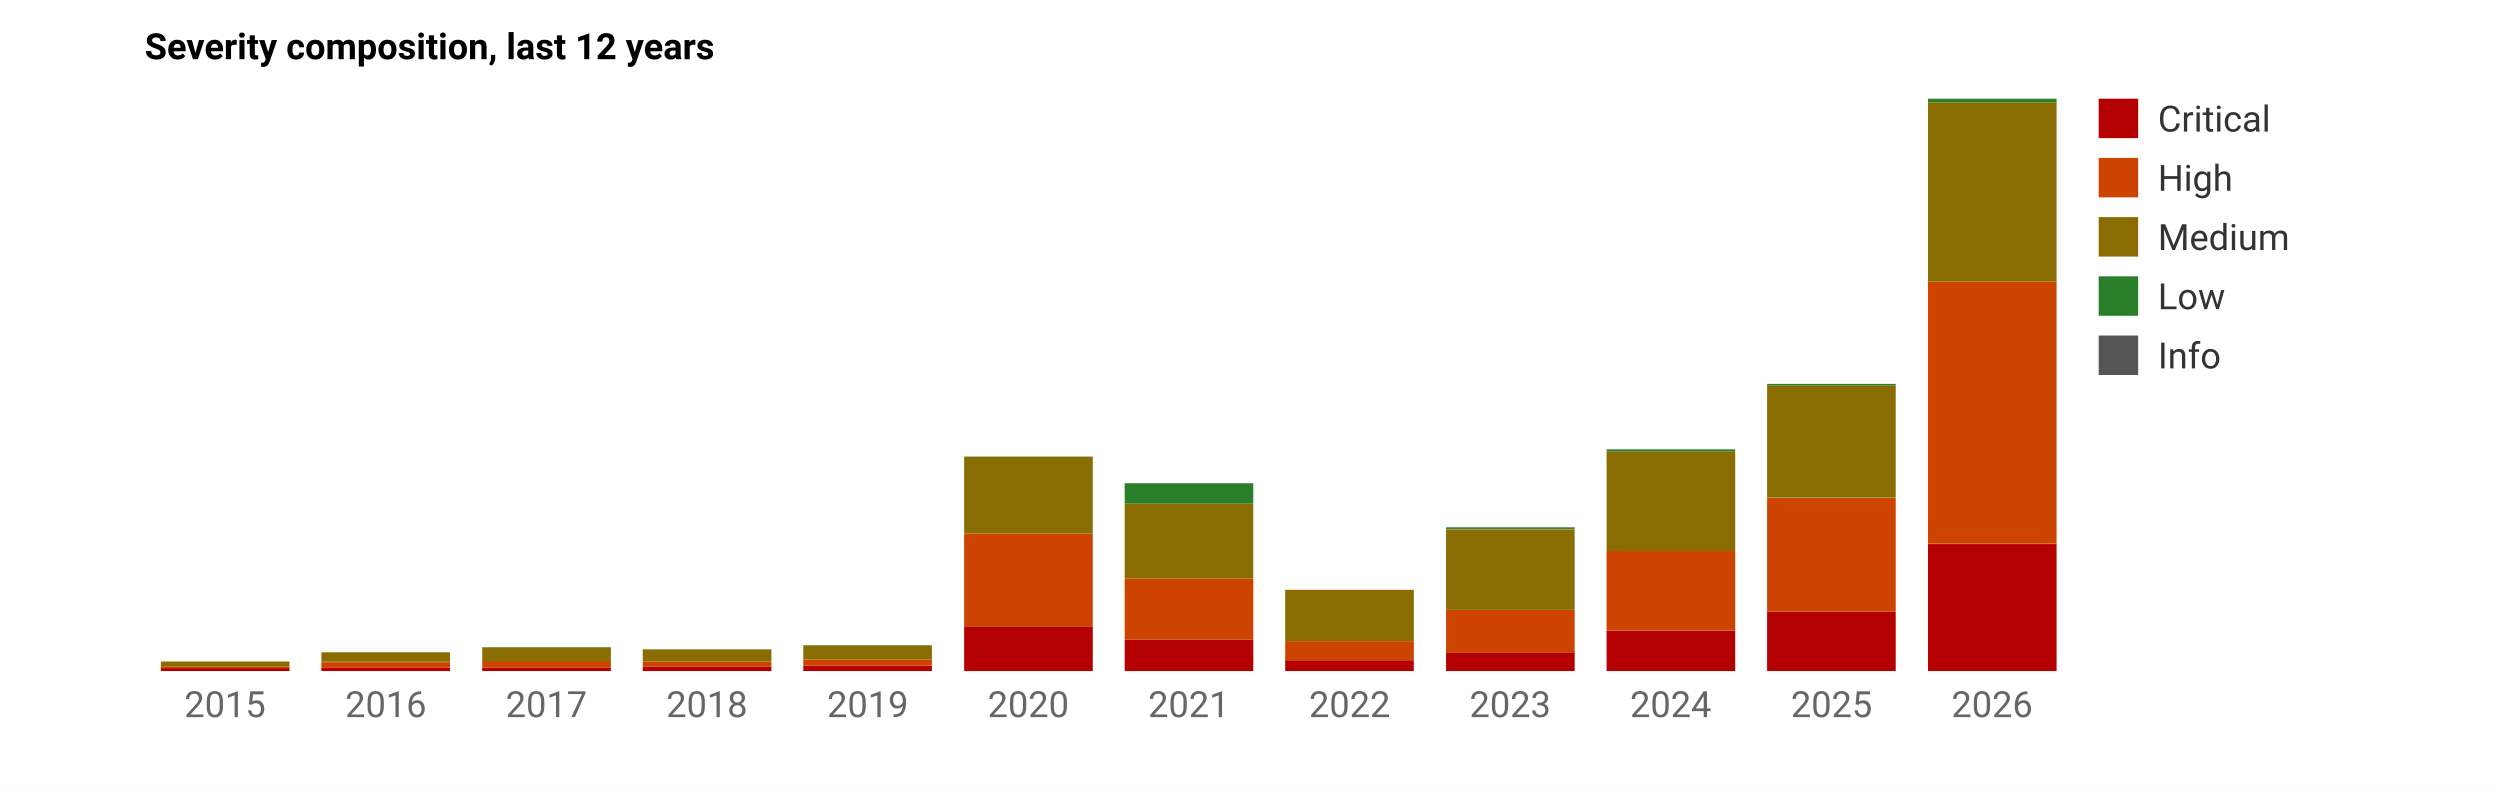
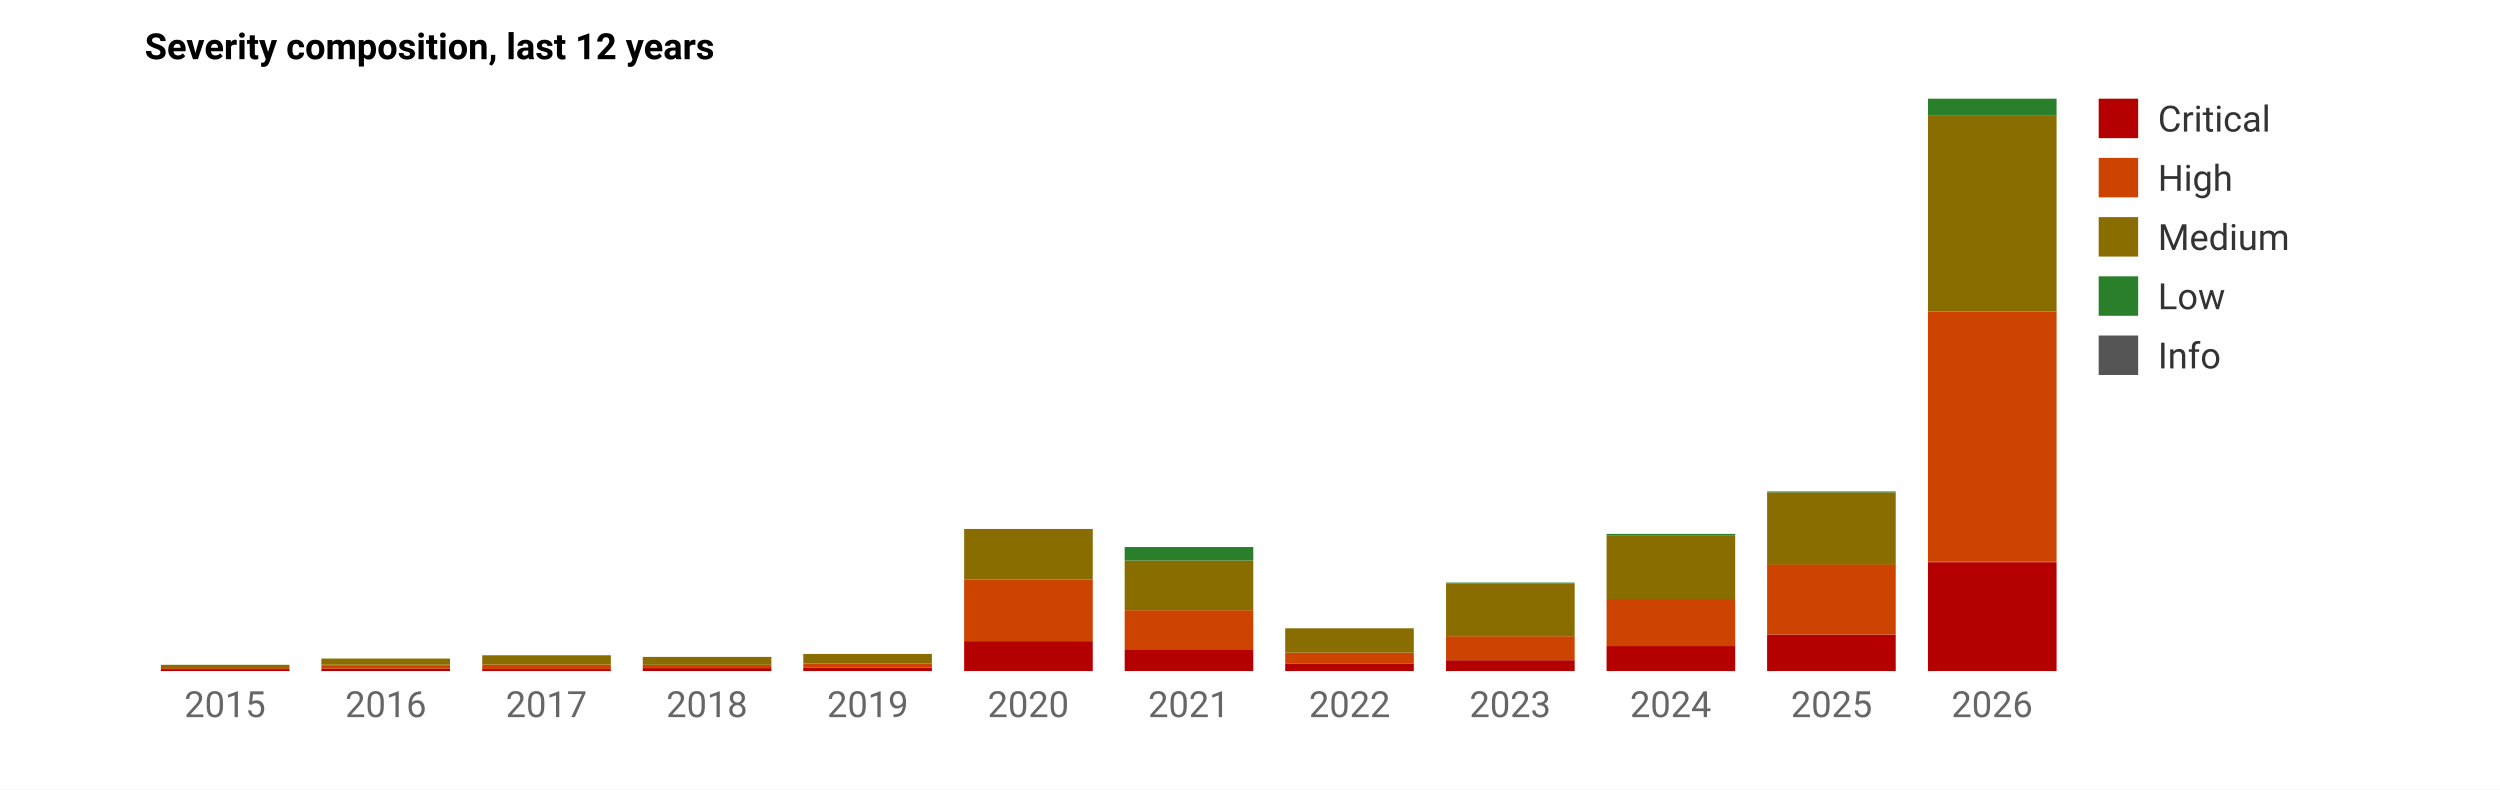
<svg xmlns="http://www.w3.org/2000/svg" viewBox="0 0 760 240" role="img" aria-label="Severity composition per year" font-family="system-ui,-apple-system,Segoe UI,Roboto,sans-serif" font-size="11">
  <rect x="0" y="0" width="100%" height="100%" fill="white" />
  <text x="44" y="18" font-weight="600">Severity composition, last 12 years</text>
-   <rect x="48.9" y="203.1" width="39.1" height="0.9" fill="#b40000" />
-   <rect x="48.9" y="202.7" width="39.1" height="0.4" fill="#cc4400" />
-   <rect x="48.9" y="201.1" width="39.1" height="1.6" fill="#8a6d00" />
+   <rect x="48.9" y="203.4" width="39.1" height="0.6" fill="#b40000" />
+   <rect x="48.9" y="203.1" width="39.1" height="0.3" fill="#cc4400" />
+   <rect x="48.9" y="202.1" width="39.1" height="1.0" fill="#8a6d00" />
  <text x="68.4" y="218" text-anchor="middle" fill="#666">2015</text>
-   <rect x="97.7" y="202.9" width="39.1" height="1.1" fill="#b40000" />
-   <rect x="97.7" y="201.3" width="39.1" height="1.6" fill="#cc4400" />
-   <rect x="97.7" y="198.3" width="39.1" height="2.9" fill="#8a6d00" />
+   <rect x="97.7" y="203.3" width="39.1" height="0.7" fill="#b40000" />
+   <rect x="97.7" y="202.2" width="39.1" height="1.1" fill="#cc4400" />
+   <rect x="97.7" y="200.2" width="39.1" height="1.9" fill="#8a6d00" />
  <text x="117.3" y="218" text-anchor="middle" fill="#666">2016</text>
-   <rect x="146.6" y="203.0" width="39.1" height="1.0" fill="#b40000" />
-   <rect x="146.6" y="200.9" width="39.1" height="2.1" fill="#cc4400" />
-   <rect x="146.6" y="196.8" width="39.1" height="4.2" fill="#8a6d00" />
-   <rect x="146.6" y="196.7" width="39.1" height="0.1" fill="#2a7f2a" />
+   <rect x="146.6" y="203.4" width="39.1" height="0.6" fill="#b40000" />
+   <rect x="146.6" y="202.0" width="39.1" height="1.4" fill="#cc4400" />
+   <rect x="146.6" y="199.2" width="39.1" height="2.8" fill="#8a6d00" />
+   <rect x="146.6" y="199.2" width="39.1" height="0.0" fill="#2a7f2a" />
  <text x="166.1" y="218" text-anchor="middle" fill="#666">2017</text>
-   <rect x="195.4" y="202.6" width="39.1" height="1.4" fill="#b40000" />
-   <rect x="195.4" y="201.1" width="39.1" height="1.5" fill="#cc4400" />
-   <rect x="195.4" y="197.4" width="39.1" height="3.7" fill="#8a6d00" />
+   <rect x="195.4" y="203.1" width="39.1" height="0.9" fill="#b40000" />
+   <rect x="195.4" y="202.1" width="39.1" height="1.0" fill="#cc4400" />
+   <rect x="195.4" y="199.7" width="39.1" height="2.4" fill="#8a6d00" />
  <text x="214.9" y="218" text-anchor="middle" fill="#666">2018</text>
-   <rect x="244.2" y="202.3" width="39.1" height="1.7" fill="#b40000" />
-   <rect x="244.2" y="200.5" width="39.1" height="1.8" fill="#cc4400" />
-   <rect x="244.2" y="196.2" width="39.1" height="4.3" fill="#8a6d00" />
-   <rect x="244.2" y="196.1" width="39.1" height="0.1" fill="#2a7f2a" />
+   <rect x="244.2" y="202.9" width="39.1" height="1.1" fill="#b40000" />
+   <rect x="244.2" y="201.7" width="39.1" height="1.2" fill="#cc4400" />
+   <rect x="244.2" y="198.8" width="39.1" height="2.9" fill="#8a6d00" />
+   <rect x="244.2" y="198.8" width="39.1" height="0.0" fill="#2a7f2a" />
  <text x="263.8" y="218" text-anchor="middle" fill="#666">2019</text>
-   <rect x="293.1" y="190.4" width="39.1" height="13.6" fill="#b40000" />
-   <rect x="293.1" y="162.2" width="39.1" height="28.2" fill="#cc4400" />
-   <rect x="293.1" y="138.9" width="39.1" height="23.3" fill="#8a6d00" />
-   <rect x="293.1" y="138.8" width="39.1" height="0.1" fill="#2a7f2a" />
+   <rect x="293.1" y="194.9" width="39.1" height="9.1" fill="#b40000" />
+   <rect x="293.1" y="176.2" width="39.1" height="18.7" fill="#cc4400" />
+   <rect x="293.1" y="160.8" width="39.1" height="15.4" fill="#8a6d00" />
+   <rect x="293.1" y="160.8" width="39.1" height="0.0" fill="#2a7f2a" />
  <text x="312.6" y="218" text-anchor="middle" fill="#666">2020</text>
-   <rect x="341.9" y="194.4" width="39.1" height="9.6" fill="#b40000" />
-   <rect x="341.9" y="175.9" width="39.1" height="18.5" fill="#cc4400" />
-   <rect x="341.9" y="153.1" width="39.1" height="22.8" fill="#8a6d00" />
-   <rect x="341.9" y="146.9" width="39.1" height="6.2" fill="#2a7f2a" />
+   <rect x="341.9" y="197.6" width="39.1" height="6.4" fill="#b40000" />
+   <rect x="341.9" y="185.5" width="39.1" height="12.1" fill="#cc4400" />
+   <rect x="341.9" y="170.4" width="39.1" height="15.1" fill="#8a6d00" />
+   <rect x="341.9" y="166.3" width="39.1" height="4.1" fill="#2a7f2a" />
  <text x="361.4" y="218" text-anchor="middle" fill="#666">2021</text>
-   <rect x="390.7" y="200.7" width="39.1" height="3.3" fill="#b40000" />
-   <rect x="390.7" y="194.9" width="39.1" height="5.9" fill="#cc4400" />
-   <rect x="390.7" y="179.3" width="39.1" height="15.6" fill="#8a6d00" />
+   <rect x="390.7" y="201.8" width="39.1" height="2.2" fill="#b40000" />
+   <rect x="390.7" y="198.4" width="39.1" height="3.4" fill="#cc4400" />
+   <rect x="390.7" y="191.0" width="39.1" height="7.4" fill="#8a6d00" />
  <text x="410.3" y="218" text-anchor="middle" fill="#666">2022</text>
-   <rect x="439.6" y="198.3" width="39.1" height="5.7" fill="#b40000" />
-   <rect x="439.6" y="185.4" width="39.1" height="13.0" fill="#cc4400" />
-   <rect x="439.6" y="160.9" width="39.1" height="24.5" fill="#8a6d00" />
-   <rect x="439.6" y="160.3" width="39.1" height="0.5" fill="#2a7f2a" />
+   <rect x="439.6" y="200.7" width="39.1" height="3.3" fill="#b40000" />
+   <rect x="439.6" y="193.4" width="39.1" height="7.3" fill="#cc4400" />
+   <rect x="439.6" y="177.4" width="39.1" height="16.0" fill="#8a6d00" />
+   <rect x="439.6" y="177.1" width="39.1" height="0.3" fill="#2a7f2a" />
  <text x="459.1" y="218" text-anchor="middle" fill="#666">2023</text>
-   <rect x="488.4" y="191.7" width="39.1" height="12.3" fill="#b40000" />
-   <rect x="488.4" y="167.5" width="39.1" height="24.2" fill="#cc4400" />
-   <rect x="488.4" y="137.2" width="39.1" height="30.3" fill="#8a6d00" />
-   <rect x="488.4" y="136.6" width="39.1" height="0.6" fill="#2a7f2a" />
+   <rect x="488.4" y="196.4" width="39.1" height="7.6" fill="#b40000" />
+   <rect x="488.4" y="182.1" width="39.1" height="14.3" fill="#cc4400" />
+   <rect x="488.4" y="162.7" width="39.1" height="19.4" fill="#8a6d00" />
+   <rect x="488.4" y="162.3" width="39.1" height="0.4" fill="#2a7f2a" />
  <text x="507.9" y="218" text-anchor="middle" fill="#666">2024</text>
-   <rect x="537.2" y="185.9" width="39.1" height="18.1" fill="#b40000" />
-   <rect x="537.2" y="151.4" width="39.1" height="34.5" fill="#cc4400" />
-   <rect x="537.2" y="117.2" width="39.1" height="34.1" fill="#8a6d00" />
-   <rect x="537.2" y="116.7" width="39.1" height="0.5" fill="#2a7f2a" />
+   <rect x="537.2" y="192.9" width="39.1" height="11.1" fill="#b40000" />
+   <rect x="537.2" y="171.5" width="39.1" height="21.4" fill="#cc4400" />
+   <rect x="537.2" y="149.7" width="39.1" height="21.9" fill="#8a6d00" />
+   <rect x="537.2" y="149.4" width="39.1" height="0.3" fill="#2a7f2a" />
  <text x="556.8" y="218" text-anchor="middle" fill="#666">2025</text>
-   <rect x="586.1" y="165.4" width="39.1" height="38.6" fill="#b40000" />
-   <rect x="586.1" y="85.6" width="39.1" height="79.7" fill="#cc4400" />
-   <rect x="586.1" y="31.1" width="39.1" height="54.5" fill="#8a6d00" />
-   <rect x="586.1" y="30.0" width="39.1" height="1.1" fill="#2a7f2a" />
+   <rect x="586.1" y="170.9" width="39.1" height="33.1" fill="#b40000" />
+   <rect x="586.1" y="94.7" width="39.1" height="76.1" fill="#cc4400" />
+   <rect x="586.1" y="35.0" width="39.1" height="59.7" fill="#8a6d00" />
+   <rect x="586.1" y="30.0" width="39.1" height="5.0" fill="#2a7f2a" />
  <text x="605.6" y="218" text-anchor="middle" fill="#666">2026</text>
  <rect x="638" y="30" width="12" height="12" fill="#b40000" />
  <text x="656" y="40" fill="#333">Critical</text>
  <rect x="638" y="48" width="12" height="12" fill="#cc4400" />
  <text x="656" y="58" fill="#333">High</text>
  <rect x="638" y="66" width="12" height="12" fill="#8a6d00" />
  <text x="656" y="76" fill="#333">Medium</text>
  <rect x="638" y="84" width="12" height="12" fill="#2a7f2a" />
  <text x="656" y="94" fill="#333">Low</text>
  <rect x="638" y="102" width="12" height="12" fill="#555555" />
  <text x="656" y="112" fill="#333">Info</text>
</svg>
